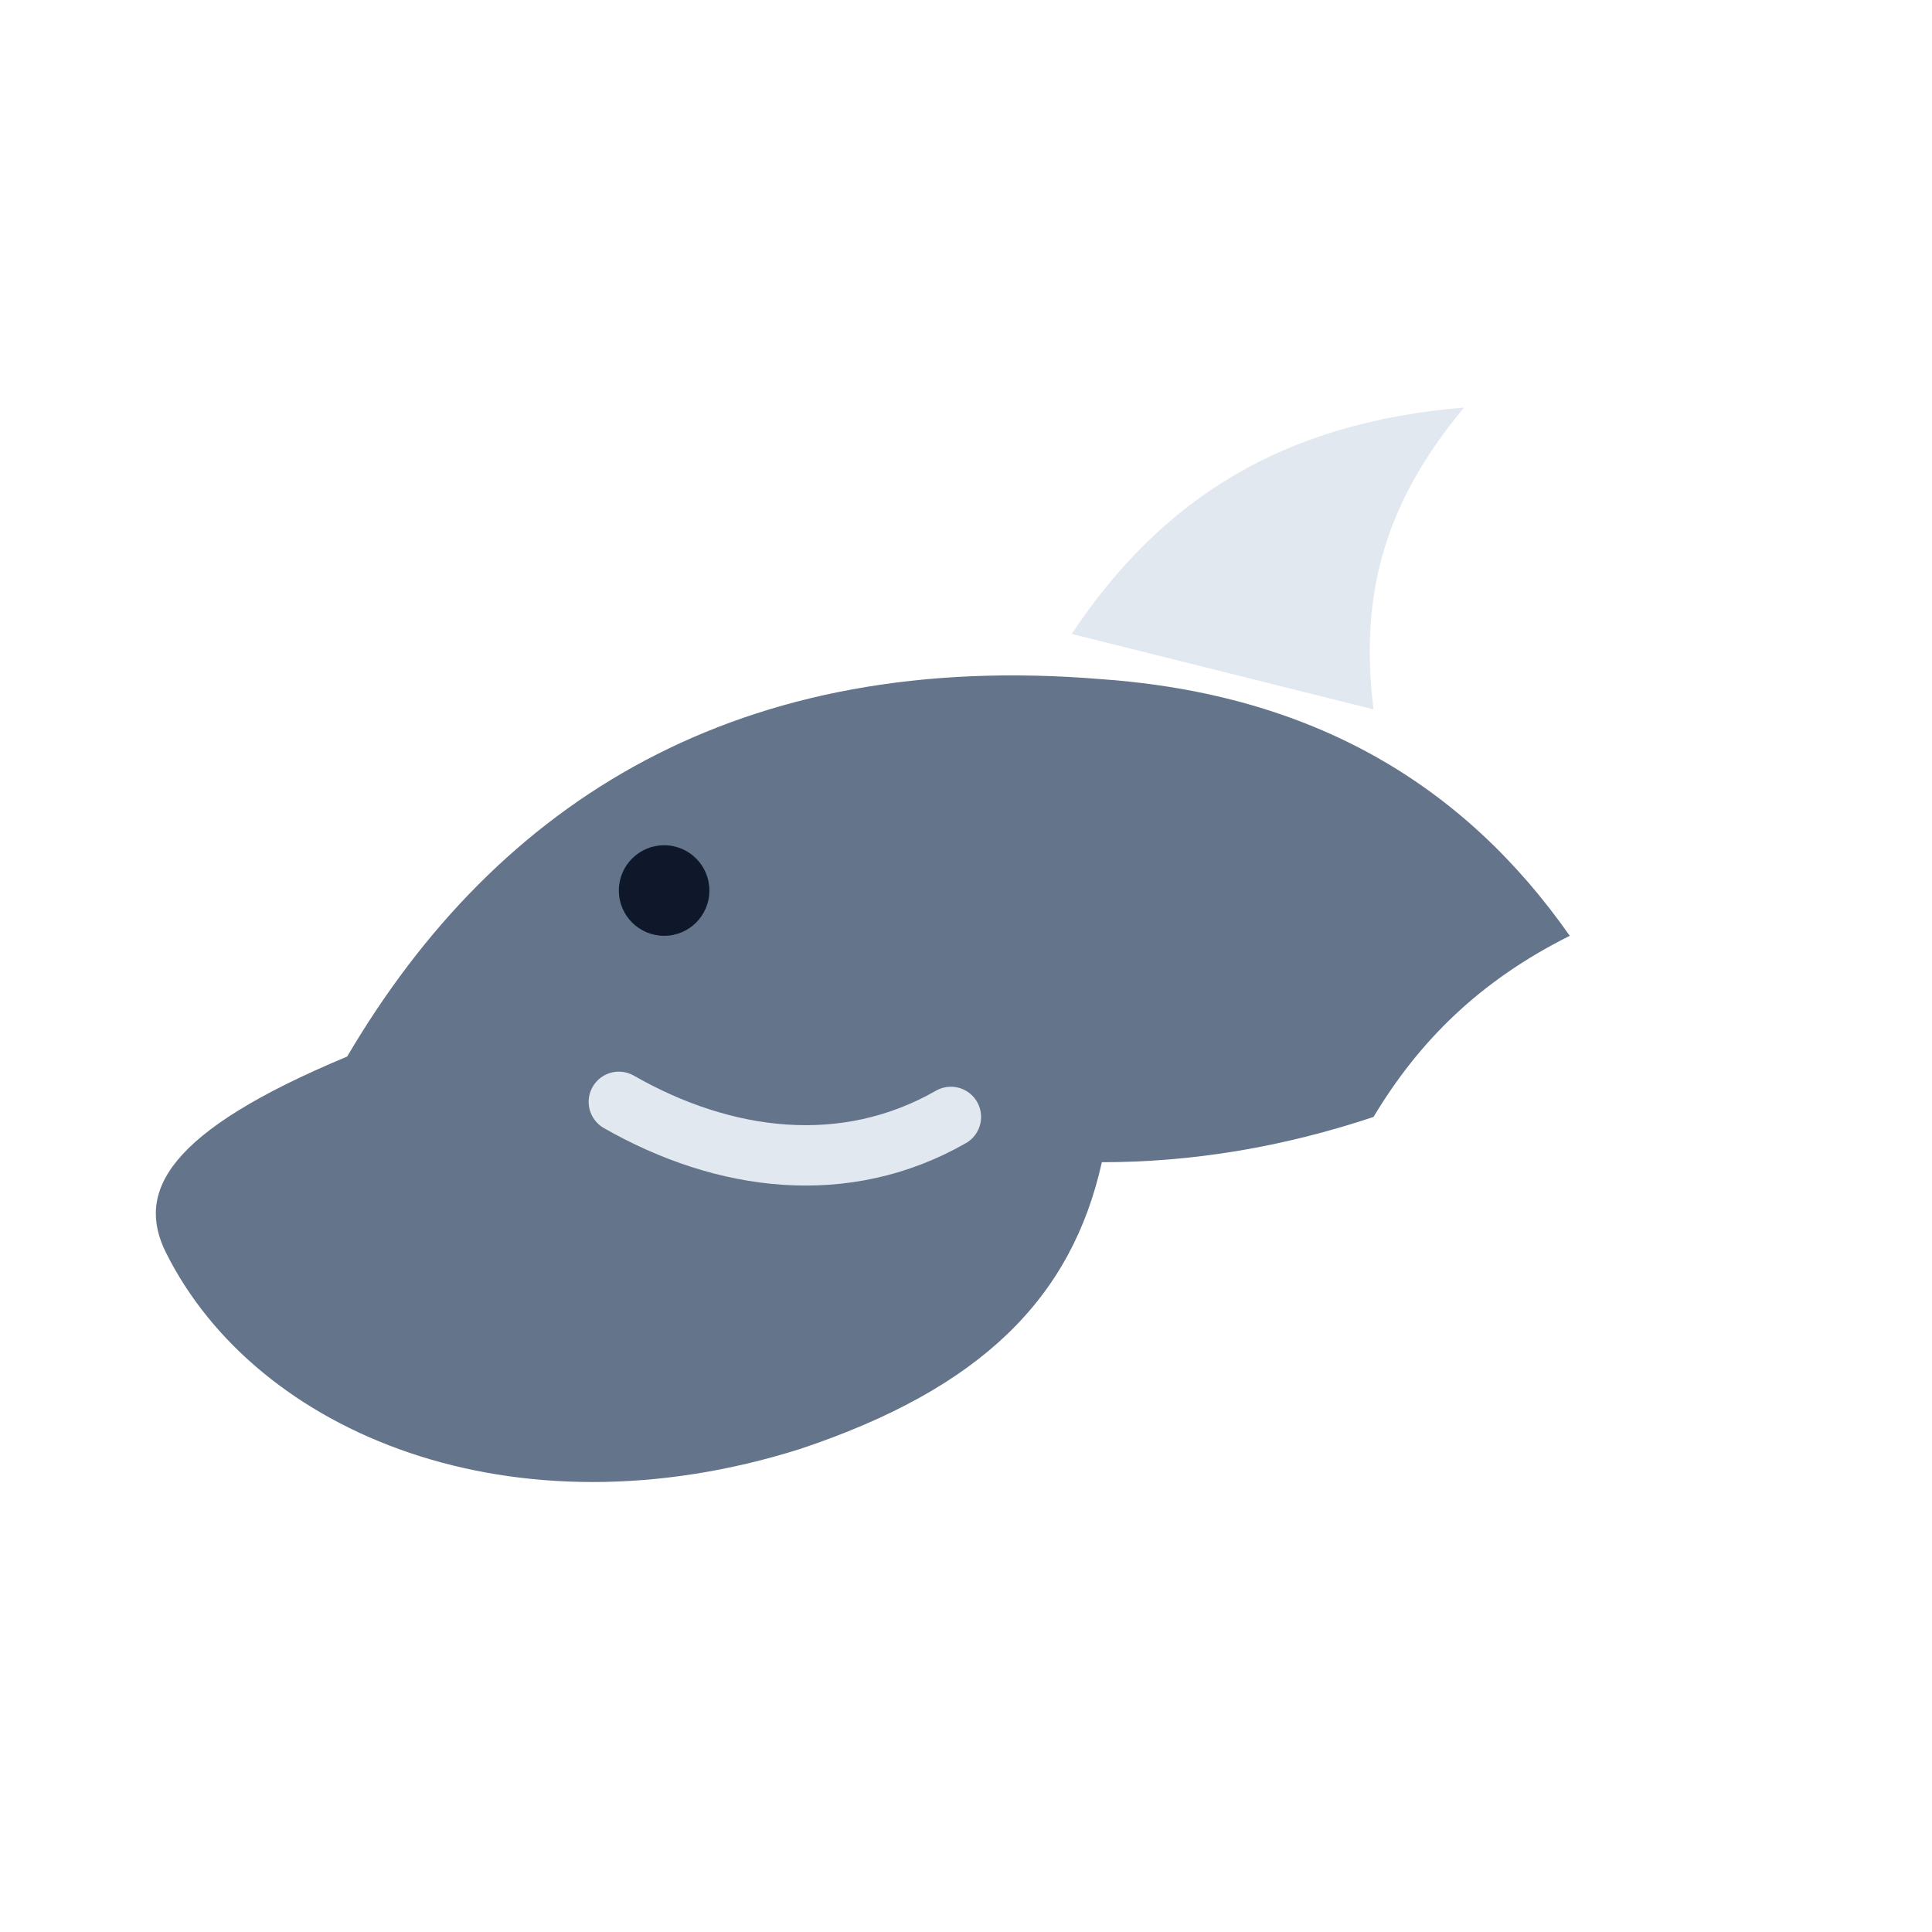
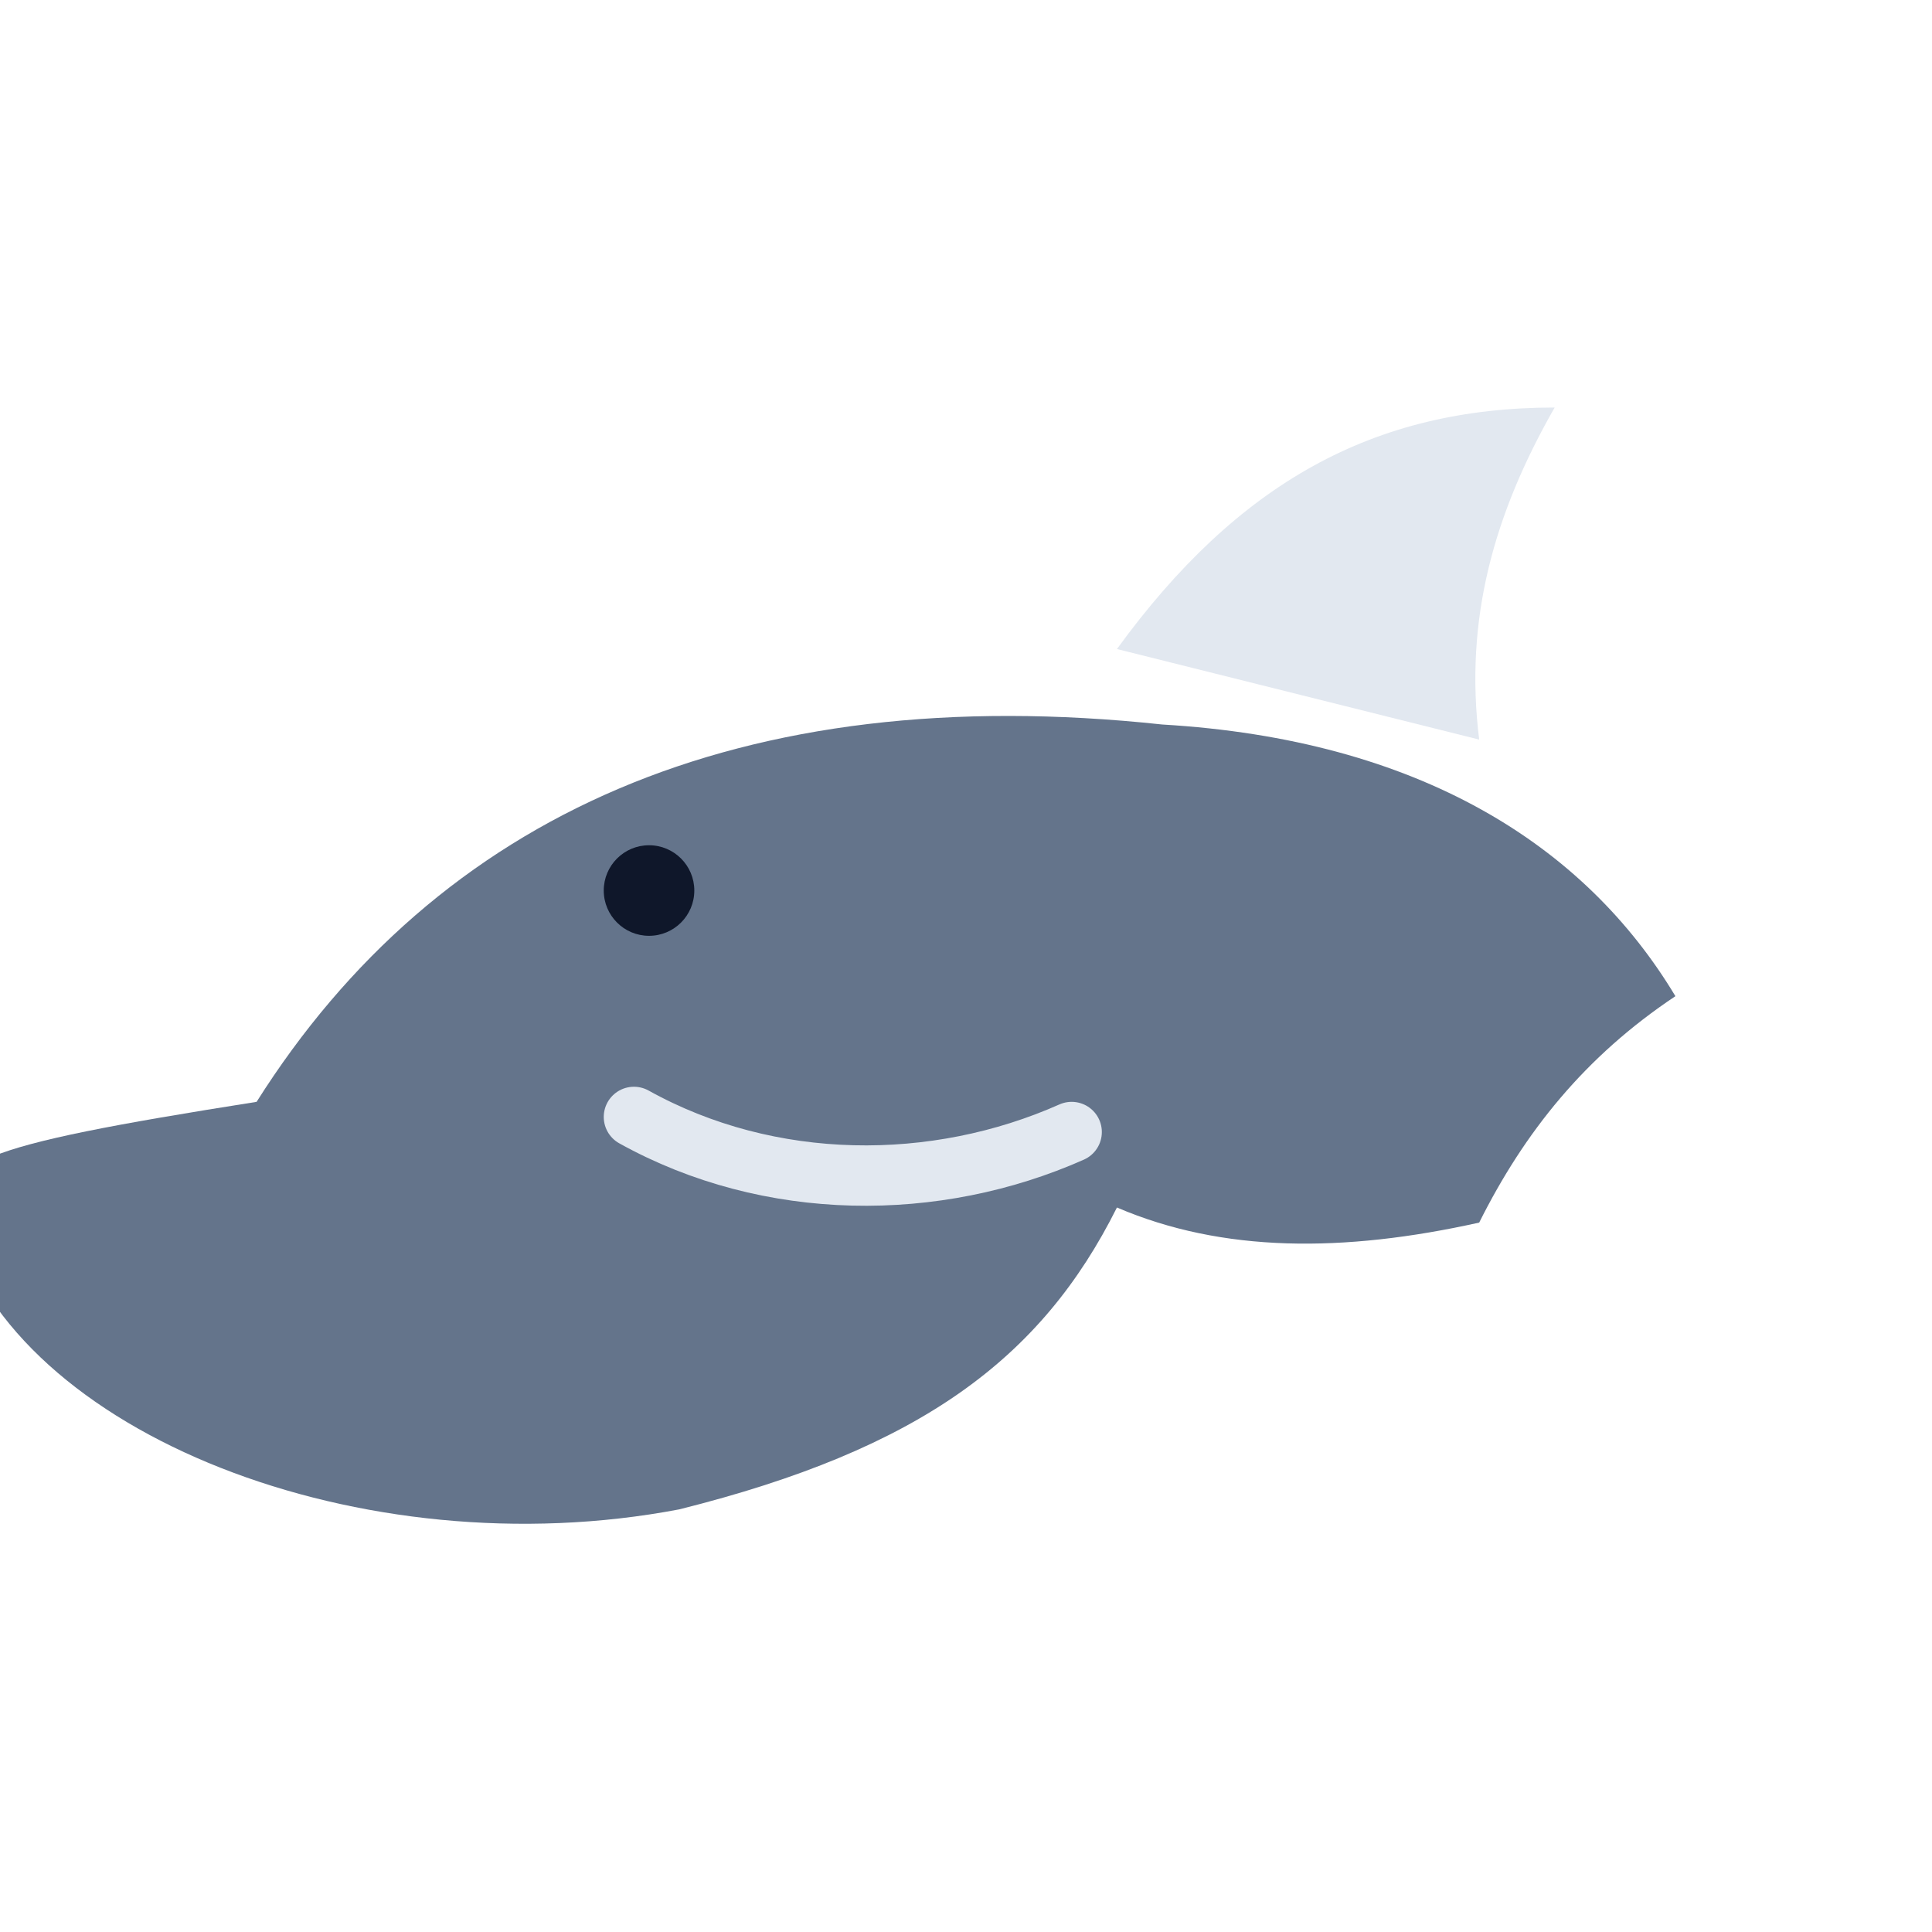
<svg xmlns="http://www.w3.org/2000/svg" viewBox="0 0 256 256" fill="none">
-   <path d="M46 140c20-34 52-54 100-50 28 2 48 14 62 34-12 6-20 14-26 24-12 4-24 6-36 6-4 18-16 30-40 38-38 12-72-2-84-26-4-8 0-16 24-26Z" fill="#64748b" />
-   <path d="M142 84c12-18 28-28 52-30-10 12-14 24-12 40" fill="#e2e8f0" />
-   <path d="M82 146c14 8 30 10 44 2" stroke="#e2e8f0" stroke-width="8" stroke-linecap="round" />
-   <circle cx="88" cy="118" r="6" fill="#0f172a" />
+   <path d="M34 146c24-38 64-56 120-50 34 2 56 16 68 36-12 8-20 18-26 30-18 4-34 4-48-2-10 20-26 32-58 40-42 8-88-10-96-38-2-8 2-10 40-16Z" fill="#64748b" />
+   <path d="M148 86c16-22 34-32 58-32-8 14-12 28-10 44" fill="#e2e8f0" />
+   <path d="M84 148c18 10 40 10 58 2" stroke="#e2e8f0" stroke-width="8" stroke-linecap="round" />
+   <circle cx="86" cy="118" r="6" fill="#0f172a" />
</svg>
